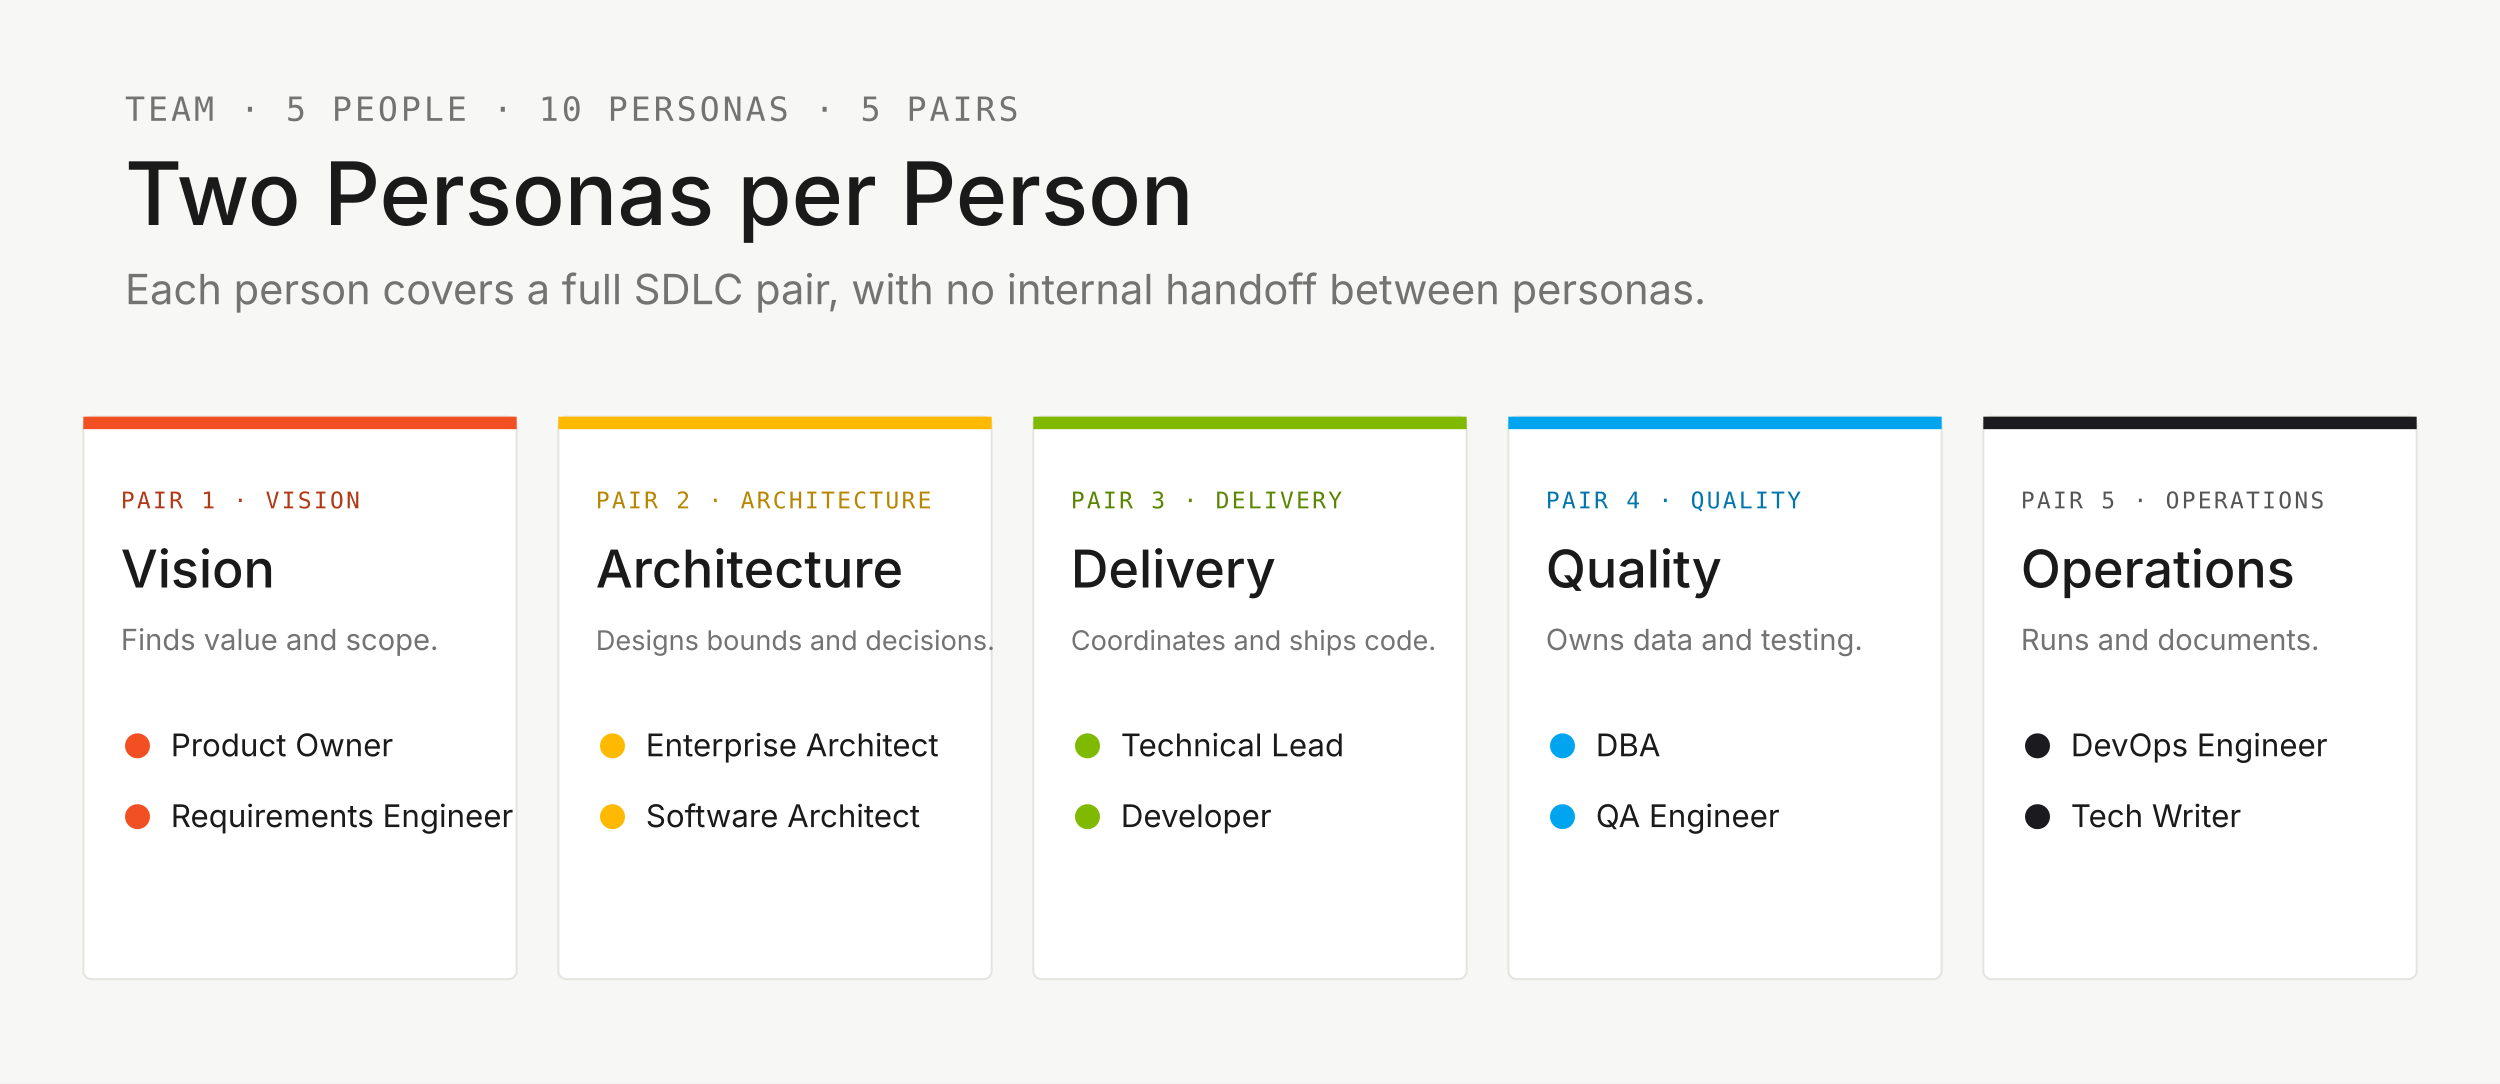
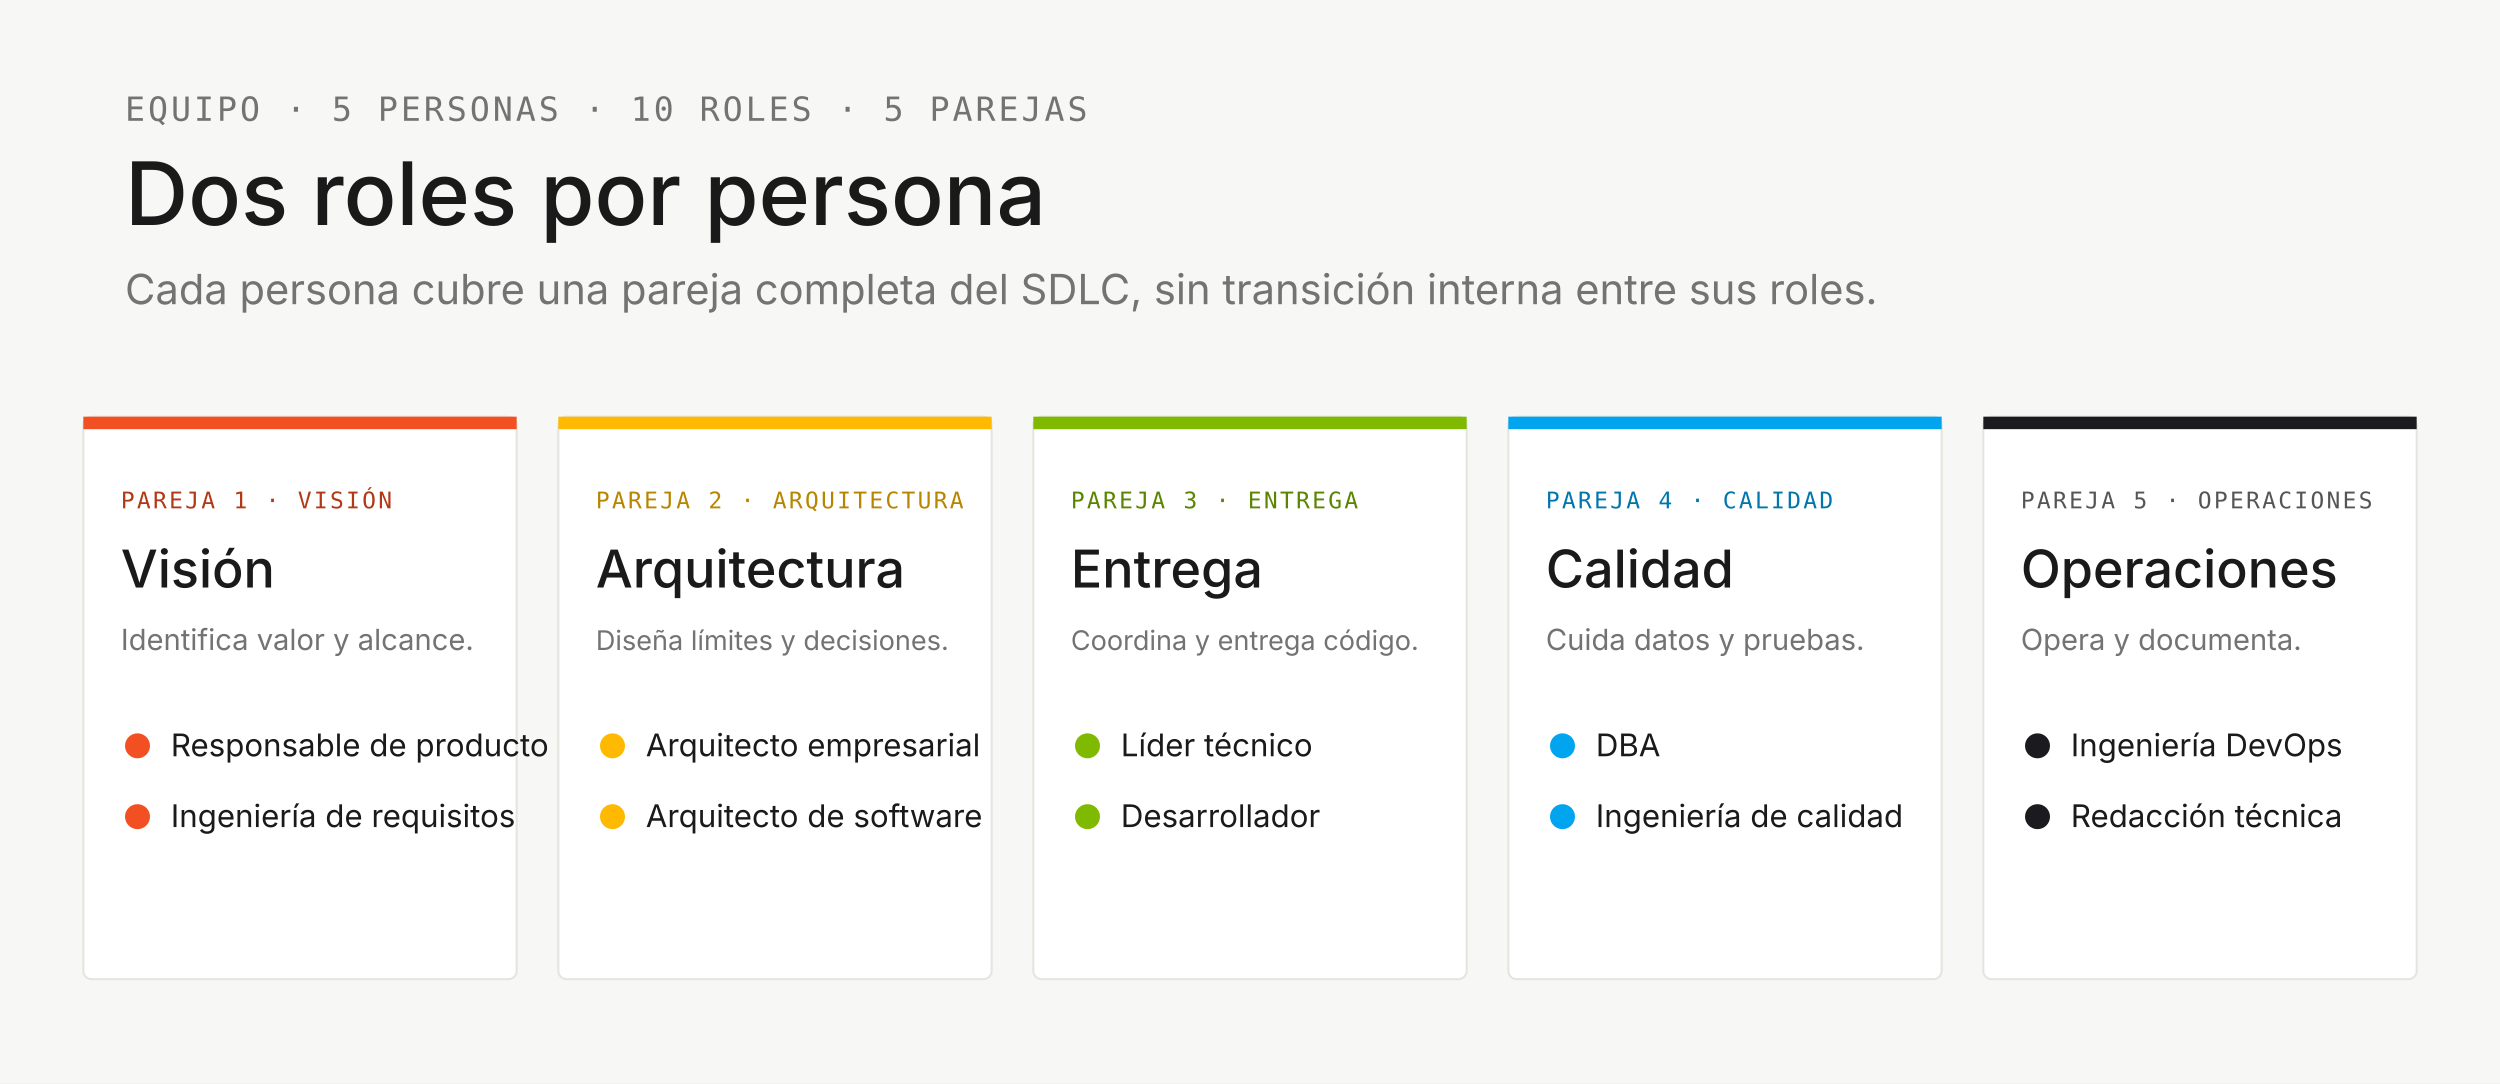
<svg xmlns="http://www.w3.org/2000/svg" viewBox="0 0 1200 520" font-family="Inter, system-ui, sans-serif">
  <rect width="1200" height="520" fill="#F7F7F5" />
-   <text x="60" y="58" fill="#737373" font-family="JetBrains Mono, monospace" font-size="16" font-weight="500" letter-spacing="1.4">TEAM · 5 PEOPLE · 10 PERSONAS · 5 PAIRS</text>
-   <text x="60" y="108" fill="#1A1A1A" font-size="42" font-weight="500">Two Personas per Person</text>
-   <text x="60" y="146" fill="#737373" font-size="20">Each person covers a full SDLC pair, with no internal handoff between personas.</text>
+   <text x="60" y="58" fill="#737373" font-family="JetBrains Mono, monospace" font-size="16" font-weight="500" letter-spacing="1.4">EQUIPO · 5 PERSONAS · 10 ROLES · 5 PAREJAS</text>
+   <text x="60" y="108" fill="#1A1A1A" font-size="42" font-weight="500">Dos roles por persona</text>
+   <text x="60" y="146" fill="#737373" font-size="20">Cada persona cubre una pareja completa del SDLC, sin transición interna entre sus roles.</text>
  <g transform="translate(40, 200)">
    <rect width="208" height="270" rx="4" fill="#FFFFFF" stroke="#E5E5E0" stroke-width="1" />
    <rect x="0" y="0" width="208" height="6" fill="#F25022" />
-     <text x="18" y="44" fill="#B33816" font-family="JetBrains Mono, monospace" font-size="11" font-weight="500" letter-spacing="1.1">PAIR 1 · VISION</text>
-     <text x="18" y="82" fill="#1A1A1A" font-size="25" font-weight="500">Vision</text>
-     <text x="18" y="112" fill="#737373" font-size="14">Finds value and scope.</text>
+     <text x="18" y="44" fill="#B33816" font-family="JetBrains Mono, monospace" font-size="11" font-weight="500" letter-spacing="1.1">PAREJA 1 · VISIÓN</text>
+     <text x="18" y="82" fill="#1A1A1A" font-size="25" font-weight="500">Visión</text>
+     <text x="18" y="112" fill="#737373" font-size="14">Identifica valor y alcance.</text>
    <g transform="translate(18, 150)">
      <circle cx="8" cy="8" r="6" fill="#F25022" />
-       <text x="24" y="13" fill="#1A1A1A" font-size="15">Product Owner</text>
+       <text x="24" y="13" fill="#1A1A1A" font-size="15">Responsable de producto</text>
    </g>
    <g transform="translate(18, 184)">
      <circle cx="8" cy="8" r="6" fill="#F25022" />
-       <text x="24" y="13" fill="#1A1A1A" font-size="15">Requirements Engineer</text>
+       <text x="24" y="13" fill="#1A1A1A" font-size="15">Ingeniería de requisitos</text>
    </g>
  </g>
  <g transform="translate(268, 200)">
    <rect width="208" height="270" rx="4" fill="#FFFFFF" stroke="#E5E5E0" stroke-width="1" />
    <rect x="0" y="0" width="208" height="6" fill="#FFB900" />
-     <text x="18" y="44" fill="#B88500" font-family="JetBrains Mono, monospace" font-size="11" font-weight="500" letter-spacing="1.1">PAIR 2 · ARCHITECTURE</text>
-     <text x="18" y="82" fill="#1A1A1A" font-size="25" font-weight="500">Architecture</text>
-     <text x="18" y="112" fill="#737373" font-size="13">Designs bounds and decisions.</text>
+     <text x="18" y="44" fill="#B88500" font-family="JetBrains Mono, monospace" font-size="11" font-weight="500" letter-spacing="1.1">PAREJA 2 · ARQUITECTURA</text>
+     <text x="18" y="82" fill="#1A1A1A" font-size="25" font-weight="500">Arquitectura</text>
+     <text x="18" y="112" fill="#737373" font-size="13">Diseña límites y decisiones.</text>
    <g transform="translate(18, 150)">
      <circle cx="8" cy="8" r="6" fill="#FFB900" />
-       <text x="24" y="13" fill="#1A1A1A" font-size="15">Enterprise Architect</text>
+       <text x="24" y="13" fill="#1A1A1A" font-size="15">Arquitecto empresarial</text>
    </g>
    <g transform="translate(18, 184)">
      <circle cx="8" cy="8" r="6" fill="#FFB900" />
-       <text x="24" y="13" fill="#1A1A1A" font-size="15">Software Architect</text>
+       <text x="24" y="13" fill="#1A1A1A" font-size="15">Arquitecto de software</text>
    </g>
  </g>
  <g transform="translate(496, 200)">
    <rect width="208" height="270" rx="4" fill="#FFFFFF" stroke="#E5E5E0" stroke-width="1" />
    <rect x="0" y="0" width="208" height="6" fill="#7FBA00" />
-     <text x="18" y="44" fill="#5A8500" font-family="JetBrains Mono, monospace" font-size="11" font-weight="500" letter-spacing="1.1">PAIR 3 · DELIVERY</text>
-     <text x="18" y="82" fill="#1A1A1A" font-size="25" font-weight="500">Delivery</text>
-     <text x="18" y="112" fill="#737373" font-size="13">Coordinates and ships code.</text>
+     <text x="18" y="44" fill="#5A8500" font-family="JetBrains Mono, monospace" font-size="11" font-weight="500" letter-spacing="1.1">PAREJA 3 · ENTREGA</text>
+     <text x="18" y="82" fill="#1A1A1A" font-size="25" font-weight="500">Entrega</text>
+     <text x="18" y="112" fill="#737373" font-size="13">Coordina y entrega código.</text>
    <g transform="translate(18, 150)">
      <circle cx="8" cy="8" r="6" fill="#7FBA00" />
-       <text x="24" y="13" fill="#1A1A1A" font-size="15">Technical Lead</text>
+       <text x="24" y="13" fill="#1A1A1A" font-size="15">Líder técnico</text>
    </g>
    <g transform="translate(18, 184)">
      <circle cx="8" cy="8" r="6" fill="#7FBA00" />
-       <text x="24" y="13" fill="#1A1A1A" font-size="15">Developer</text>
+       <text x="24" y="13" fill="#1A1A1A" font-size="15">Desarrollador</text>
    </g>
  </g>
  <g transform="translate(724, 200)">
    <rect width="208" height="270" rx="4" fill="#FFFFFF" stroke="#E5E5E0" stroke-width="1" />
    <rect x="0" y="0" width="208" height="6" fill="#00A4EF" />
-     <text x="18" y="44" fill="#0076AC" font-family="JetBrains Mono, monospace" font-size="11" font-weight="500" letter-spacing="1.1">PAIR 4 · QUALITY</text>
-     <text x="18" y="82" fill="#1A1A1A" font-size="25" font-weight="500">Quality</text>
-     <text x="18" y="112" fill="#737373" font-size="14">Owns data and testing.</text>
+     <text x="18" y="44" fill="#0076AC" font-family="JetBrains Mono, monospace" font-size="11" font-weight="500" letter-spacing="1.1">PAREJA 4 · CALIDAD</text>
+     <text x="18" y="82" fill="#1A1A1A" font-size="25" font-weight="500">Calidad</text>
+     <text x="18" y="112" fill="#737373" font-size="14">Cuida datos y pruebas.</text>
    <g transform="translate(18, 150)">
      <circle cx="8" cy="8" r="6" fill="#00A4EF" />
      <text x="24" y="13" fill="#1A1A1A" font-size="15">DBA</text>
    </g>
    <g transform="translate(18, 184)">
      <circle cx="8" cy="8" r="6" fill="#00A4EF" />
-       <text x="24" y="13" fill="#1A1A1A" font-size="15">QA Engineer</text>
+       <text x="24" y="13" fill="#1A1A1A" font-size="15">Ingeniería de calidad</text>
    </g>
  </g>
  <g transform="translate(952, 200)">
    <rect width="208" height="270" rx="4" fill="#FFFFFF" stroke="#E5E5E0" stroke-width="1" />
    <rect x="0" y="0" width="208" height="6" fill="#1B1B1F" />
-     <text x="18" y="44" fill="#555555" font-family="JetBrains Mono, monospace" font-size="11" font-weight="500" letter-spacing="1.1">PAIR 5 · OPERATIONS</text>
-     <text x="18" y="82" fill="#1A1A1A" font-size="25" font-weight="500">Operations</text>
-     <text x="18" y="112" fill="#737373" font-size="14">Runs and documents.</text>
+     <text x="18" y="44" fill="#555555" font-family="JetBrains Mono, monospace" font-size="11" font-weight="500" letter-spacing="1.1">PAREJA 5 · OPERACIONES</text>
+     <text x="18" y="82" fill="#1A1A1A" font-size="25" font-weight="500">Operaciones</text>
+     <text x="18" y="112" fill="#737373" font-size="14">Opera y documenta.</text>
    <g transform="translate(18, 150)">
      <circle cx="8" cy="8" r="6" fill="#1B1B1F" />
-       <text x="24" y="13" fill="#1A1A1A" font-size="15">DevOps Engineer</text>
+       <text x="24" y="13" fill="#1A1A1A" font-size="15">Ingeniería DevOps</text>
    </g>
    <g transform="translate(18, 184)">
      <circle cx="8" cy="8" r="6" fill="#1B1B1F" />
-       <text x="24" y="13" fill="#1A1A1A" font-size="15">Tech Writer</text>
+       <text x="24" y="13" fill="#1A1A1A" font-size="15">Redacción técnica</text>
    </g>
  </g>
</svg>
